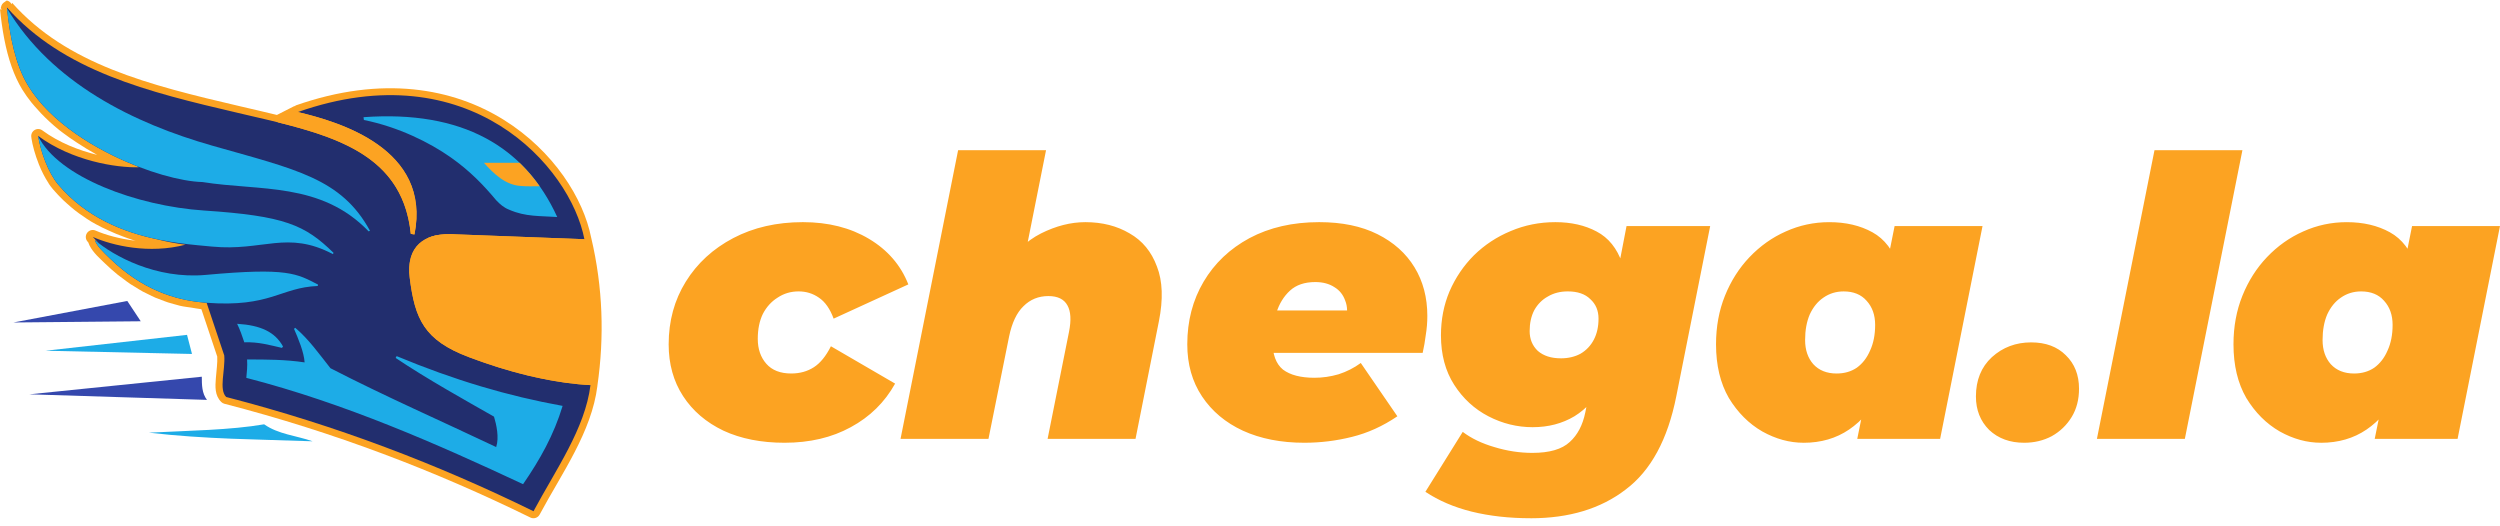
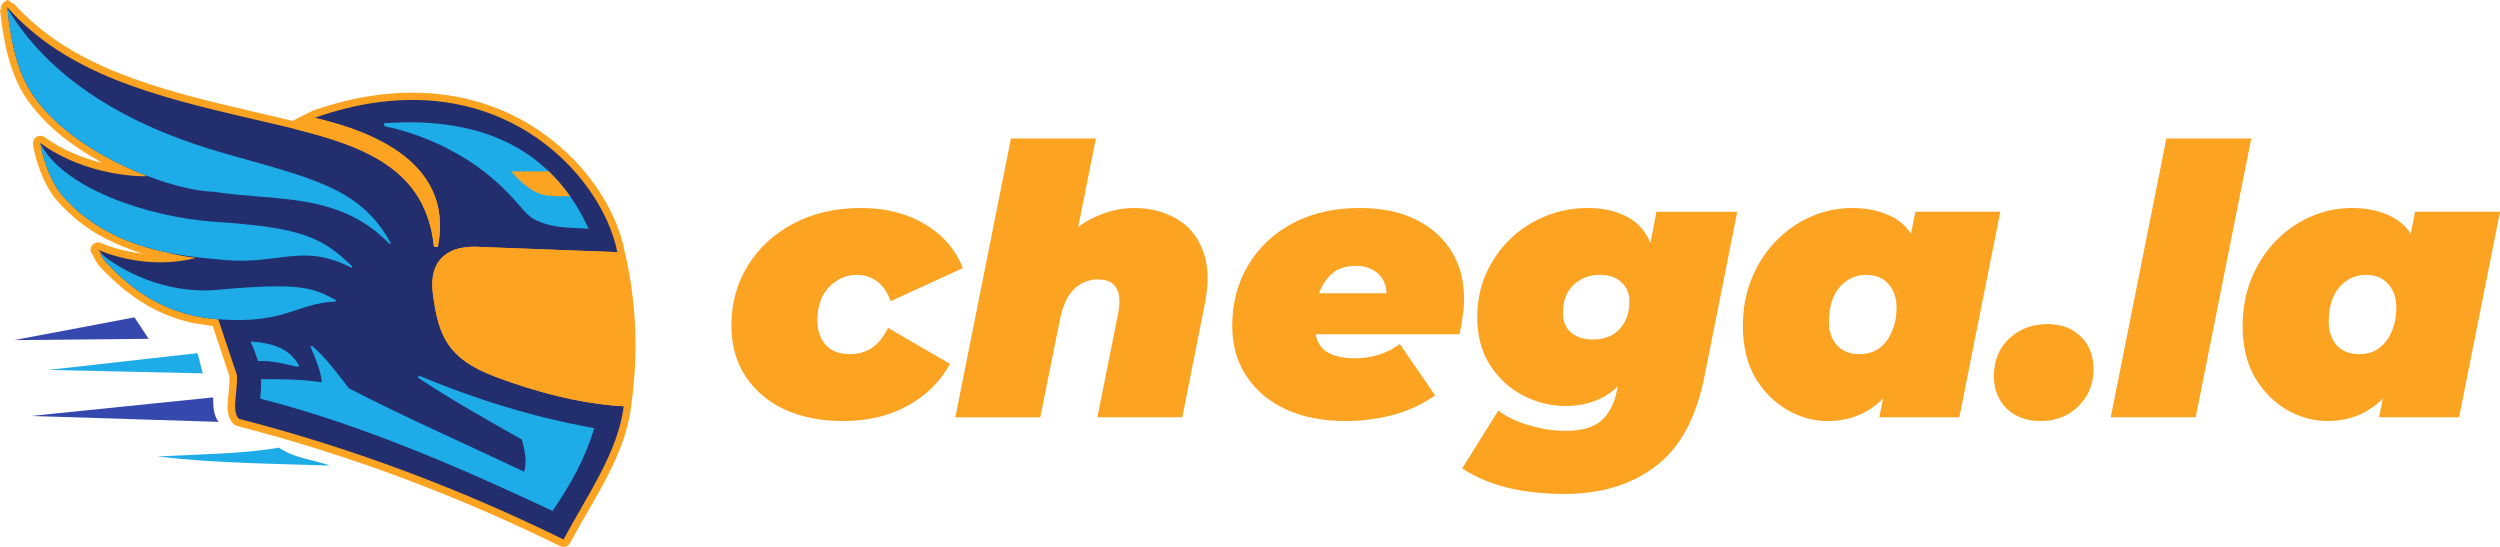
- <svg xmlns="http://www.w3.org/2000/svg" version="1.0" width="712pt" height="149.52pt" viewBox="0 0 712 149.52" preserveAspectRatio="xMidYMid" id="svg10">
+ <svg xmlns="http://www.w3.org/2000/svg" version="1.0" width="512pt" height="112pt" viewBox="0 0 512 112" preserveAspectRatio="xMidYMid" id="svg10">
  <defs id="defs10" />
  <g transform="matrix(0.1,0,0,-0.1,0,352)" fill="#d71f3b" stroke="none" id="g10" style="stroke:none">
    <g id="g1">
-       <g id="brand" transform="matrix(0.8334206,0,0,0.8334206,29.28614,2044.049)" style="stroke-width:1.2">
-         <g id="g198" transform="matrix(21.21758,0,0,-21.21758,3075.617,1909.407)" style="stroke-width:2.229">
-           <path style="baseline-shift:baseline;display:inline;overflow:visible;vector-effect:none;fill:#fca322;fill-opacity:1;stroke-width:2.248;stroke-linecap:round;stroke-linejoin:round;paint-order:markers fill stroke;enable-background:accumulate;stop-color:#000000" d="m -145.503,6.608 -0.002,0.002 a 1.125,1.125 0 0 0 -0.292,0.191 1.125,1.125 0 0 0 -0.089,0.059 1.125,1.125 0 0 0 -0.567,0.865 1.125,1.125 0 0 0 -0.097,0.148 l 0.114,-0.032 a 1.125,1.125 0 0 0 0.049,0.305 l -0.203,-0.16 c -0.013,-0.056 -0.005,-0.015 -0.008,-0.043 a 1.125,1.125 0 0 0 -0.016,0.026 c 0.334,3.297 0.877,6.495 1.893,9.35 0.458,1.286 1.012,2.504 1.694,3.623 0.441,0.723 0.937,1.406 1.458,2.065 0.187,0.237 0.367,0.433 0.514,0.607 0.33,0.39 0.673,0.766 1.024,1.135 0.909,0.952 1.891,1.86 2.953,2.715 0.214,0.172 0.407,0.306 0.561,0.426 0.751,0.581 1.519,1.091 2.275,1.594 1.033,0.687 2.083,1.324 3.166,1.923 0.036,0.02 0.078,0.043 0.114,0.063 -2.93,-0.727 -6.122,-1.949 -8.852,-3.96 a 1.125,1.125 0 0 0 -1.746,1.153 c 0.01,0.056 0.017,0.104 0.02,0.12 0.005,0.018 0.013,0.045 0.014,0.049 -0.004,-0.009 -0.005,-0.013 -0.008,-0.02 0,-1e-6 0,-0.002 0,-0.002 -2.1e-4,-5.29e-4 2.1e-4,-0.002 0,-0.002 -0.003,-0.006 -0.01,-0.022 -0.01,-0.022 1e-5,2e-5 -0.003,-0.025 -0.004,-0.03 l -0.02,-0.073 a 1.125,1.125 0 0 0 -0.002,0.004 c 0.106,0.654 0.254,1.344 0.453,2.055 0.202,0.72 0.454,1.457 0.739,2.179 2.2e-4,0.001 0.002,0.018 0.002,0.018 a 1.125,1.125 0 0 0 0.022,0.053 1.125,1.125 0 0 0 0,0.002 c 0.001,0.004 0.004,0.006 0.006,0.01 0.424,1.063 0.936,2.076 1.519,2.969 -0.013,-0.053 -0.12,-0.491 -0.12,-0.491 a 1.125,1.125 0 0 0 0.183,0.601 c -0.011,-0.016 -0.016,-0.024 -0.024,-0.035 0.012,0.018 0.018,0.042 0.03,0.059 0,2e-6 0.002,0.002 0.002,0.002 2.6e-4,3.32e-4 0.007,0.008 0.008,0.01 0.195,0.291 0.4,0.565 0.617,0.824 -0.013,-0.021 -0.128,-0.203 -0.128,-0.203 6e-5,1.27e-4 -0.112,-0.487 -0.112,-0.487 a 1.125,1.125 0 0 0 0.262,0.717 c 0.001,0.001 8e-4,0.003 0.002,0.004 a 1.125,1.125 0 0 0 0,0.002 c 1e-5,6e-6 0.002,0.002 0.002,0.002 0.004,0.004 0.036,0.04 0.034,0.037 0.542,0.638 1.106,1.223 1.675,1.771 0.214,0.207 0.409,0.371 0.571,0.518 0.406,0.367 0.824,0.731 1.261,1.076 0.226,0.178 0.448,0.344 0.668,0.506 0.412,0.304 0.83,0.59 1.249,0.863 0.227,0.147 0.464,0.305 0.719,0.459 0.27,0.163 0.512,0.291 0.723,0.41 0.69,0.389 1.362,0.696 2.006,0.995 0.854,0.397 1.709,0.757 2.581,1.072 0.468,0.169 0.948,0.348 1.462,0.508 0.136,0.042 0.263,0.068 0.398,0.108 -2.606,-0.297 -4.903,-0.96 -6.456,-1.641 a 1.125,1.125 0 0 0 -1.279,1.793 c 0.031,0.034 0.061,0.065 0.093,0.099 0.059,0.182 0.129,0.35 0.207,0.504 0.596,1.185 1.656,2.088 2.516,2.92 0.665,0.643 1.333,1.232 2.002,1.775 0.318,0.258 0.6,0.446 0.837,0.625 0.371,0.279 0.767,0.594 1.202,0.885 0.304,0.204 0.568,0.344 0.782,0.477 0.389,0.241 0.804,0.509 1.253,0.753 0.335,0.182 0.632,0.312 0.885,0.435 0.347,0.171 0.724,0.368 1.139,0.546 0.36,0.154 0.682,0.261 0.961,0.366 0.32,0.121 0.674,0.266 1.062,0.392 0.344,0.112 0.655,0.19 0.934,0.268 0.313,0.088 0.651,0.191 1.019,0.278 0.689,0.162 1.291,0.209 1.818,0.294 0.469,0.075 1.029,0.183 1.608,0.258 l 2.553,7.63 c 0.061,0.967 -0.125,2.249 -0.225,3.513 -0.102,1.296 -0.198,2.732 0.871,3.794 a 1.125,1.125 0 0 0 0.512,0.292 c 17.707,4.568 34.002,10.829 49.28,18.322 a 1.125,1.125 0 0 0 1.487,-0.479 c 3.545,-6.621 8.377,-13.287 9.301,-20.708 a 1.125,1.125 0 0 0 -0.004,-0.014 c 1.146,-7.932 0.889,-15.892 -0.987,-23.836 l 0.002,0.002 c -6.23e-4,-0.003 -0.003,-0.007 -0.004,-0.01 -0.003,-0.012 -0.003,-0.024 -0.006,-0.035 a 1.125,1.125 0 0 0 -0.006,-0.006 c -1.227,-6.257 -6.027,-13.959 -14.088,-18.978 -8.082,-5.033 -19.47,-7.245 -33.525,-2.299 a 1.125,1.125 0 0 0 -0.114,0.169 l -0.012,-0.108 -2.872,1.462 c -1.963,-0.481 -3.963,-0.939 -5.985,-1.411 -14.659,-3.417 -27.858,-6.741 -36.654,-16.64 l -0.097,0.217 a 1.125,1.125 0 0 0 -0.755,-0.595 z" id="path181" />
-           <path style="fill:#222e6e;fill-opacity:1;stroke:none;stroke-width:0.309;stroke-linecap:round;stroke-linejoin:round;stroke-dasharray:none;stroke-dashoffset:0;paint-order:markers fill stroke" d="m -145.492,7.733 c 0.009,0.039 0.008,0.083 0.008,0.123 0.001,0.013 0.003,0.026 0.004,0.039 0.478,4.696 1.381,9.12 3.417,12.461 3.55,5.824 10.835,10.309 17.493,12.92 0.096,0.064 0.193,0.129 0.29,0.194 -3.658,0.077 -10.725,-1.026 -16.195,-5.057 0.001,0.004 0.003,0.008 0.004,0.012 -0.001,-0.003 -0.003,-0.005 -0.004,-0.008 0.39,2.511 1.655,5.966 3.233,7.833 4.503,5.327 10.555,7.665 15.871,8.801 1.488,0.382 3.031,0.678 4.62,0.884 -5.843,1.533 -11.709,0.159 -14.913,-1.247 0.326,0.353 0.652,0.694 0.977,1.024 -0.233,-0.18 -0.449,-0.356 -0.648,-0.526 0.294,0.955 1.443,2.016 2.44,2.98 5.092,4.924 10.3,6.663 15.148,7.09 0.273,0.039 0.418,0.05 0.418,0.05 l 2.835,8.472 c 0.184,2.365 -0.903,5.48 0.311,6.687 17.786,4.588 34.155,10.876 49.495,18.399 3.593,-6.712 8.305,-13.3 9.178,-20.314 -5.261,-0.269 -11.968,-1.622 -19.609,-4.516 -7.199,-2.726 -8.668,-6.125 -9.502,-12.751 -0.625,-4.969 2.22,-7.458 7.561,-7.011 l 20.571,0.781 c -2.273,-11.761 -18.591,-30.179 -46.15,-20.482 6.521,1.552 21.558,5.848 18.776,19.715 l -0.59,-0.1 c -1.42,-13.889 -14.134,-16.282 -27.8,-19.468 -14.668,-3.419 -28.157,-6.768 -37.239,-16.989 z" id="path183" />
-           <path style="fill:#1dace7;fill-opacity:1;stroke:none;stroke-width:0.309;stroke-linecap:round;stroke-linejoin:round;stroke-dasharray:none;stroke-dashoffset:0;paint-order:markers fill stroke" d="m -131.334,45.187 c 0.294,0.955 1.443,2.016 2.44,2.98 5.221,5.049 10.563,6.749 15.516,7.12 10.37,0.778 11.928,-2.465 17.935,-2.702 l 0.057,-0.221 c -3.427,-1.765 -4.846,-2.778 -18.05,-1.567 -8.068,0.74 -14.942,-3.079 -17.898,-5.61 z" id="path184" />
-           <path style="fill:#1dace7;fill-opacity:1;stroke:none;stroke-width:0.309;stroke-linecap:round;stroke-linejoin:round;stroke-dasharray:none;stroke-dashoffset:0;paint-order:markers fill stroke" d="m -140.475,28.417 c 0.39,2.511 1.655,5.966 3.233,7.833 7.465,8.831 19.19,9.449 24.754,9.987 8.263,0.799 12.099,-2.67 19.491,1.214 l 0.11,-0.198 c -4.627,-4.515 -7.847,-5.953 -20.887,-6.823 -10.729,-0.716 -23.474,-5.359 -26.701,-12.014 z" id="path185" />
-           <path style="fill:#1dace7;fill-opacity:1;stroke:none;stroke-width:0.309;stroke-linecap:round;stroke-linejoin:round;stroke-dasharray:none;stroke-dashoffset:0;paint-order:markers fill stroke" d="m -145.492,7.855 c 0.477,4.71 1.387,9.151 3.429,12.502 5.736,9.412 21.226,15.324 28.061,15.488 9.19,1.476 19.07,-0.056 26.765,7.945 l 0.212,-0.097 c -4.61,-8.456 -11.944,-9.874 -25.387,-13.704 -12.591,-3.587 -25.848,-10.056 -33.08,-22.133 z" id="path186" />
-           <path style="fill:#1dace7;fill-opacity:1;stroke:none;stroke-width:0.309;stroke-linecap:round;stroke-linejoin:round;stroke-dasharray:none;stroke-dashoffset:0;paint-order:markers fill stroke" d="m -82.734,63.88 c 9.336,3.892 17.978,6.435 26.736,8.017 -1.422,4.698 -3.633,8.624 -6.37,12.61 -13.768,-6.443 -28.686,-13.03 -44.572,-17.125 0.078,-0.941 0.199,-1.828 0.122,-2.962 3.135,0.004 6.132,-0.001 9.266,0.473 -0.101,-1.654 -1.028,-3.841 -1.706,-5.405 l 0.191,-0.171 c 2.187,1.848 3.803,4.151 5.677,6.512 8.84,4.558 17.849,8.499 26.689,12.697 0.512,-1.543 0.031,-3.638 -0.347,-4.897 -4.397,-2.505 -10.849,-6.093 -15.841,-9.453 z" id="path187" />
-           <path style="fill:#1dace7;fill-opacity:1;stroke:none;stroke-width:0.309;stroke-linecap:round;stroke-linejoin:round;stroke-dasharray:none;stroke-dashoffset:0;paint-order:markers fill stroke" d="m -107.266,61.656 c -0.34,-0.989 -0.656,-1.971 -1.156,-2.98 3.851,0.235 6.116,1.338 7.393,3.657 l -0.173,0.223 c -1.934,-0.44 -3.756,-0.982 -6.064,-0.9 z" id="path188" />
-           <path style="fill:#1dace7;fill-opacity:1;stroke:none;stroke-width:0.309;stroke-linecap:round;stroke-linejoin:round;stroke-dasharray:none;stroke-dashoffset:0;paint-order:markers fill stroke" d="m -88.065,25.4 c 15.908,-1.156 25.999,4.713 31.2,16.077 -2.661,-0.193 -5.105,-0.007 -7.744,-1.178 -0.834,-0.317 -1.48,-0.88 -2.084,-1.52 -2.09,-2.492 -4.236,-4.737 -7.378,-6.945 -3.335,-2.343 -8.342,-4.849 -13.934,-5.986 z" id="path189" />
-           <path style="fill:#fca322;fill-opacity:1;stroke:none;stroke-width:0.309;stroke-linecap:round;stroke-linejoin:round;stroke-dasharray:none;stroke-dashoffset:0;paint-order:markers fill stroke" d="m -68.673,32.745 c 1.559,1.744 3.453,3.577 5.925,3.728 1.016,0.096 2.037,0.051 3.056,0.046 -0.955,-1.355 -2.033,-2.624 -3.228,-3.773 -1.917,0 -3.835,0 -5.752,0 z" id="path190" />
-           <path style="fill:#3548ad;fill-opacity:1;stroke:none;stroke-width:0.309;stroke-linecap:round;stroke-linejoin:round;stroke-dasharray:none;stroke-dashoffset:0;paint-order:markers fill stroke" d="m -141.885,70.033 27.775,-2.835 c 0.004,1.27 0.006,2.682 0.834,3.732 z" id="path191" />
-           <path style="fill:#3548ad;fill-opacity:1;stroke:none;stroke-width:0.309;stroke-linecap:round;stroke-linejoin:round;stroke-dasharray:none;stroke-dashoffset:0;paint-order:markers fill stroke" d="m -86.991,44.566 c 1.3e-5,0.004 -0.003,0.007 -0.007,0.007 -0.004,1.3e-5 -0.007,-0.003 -0.007,-0.007 -1.3e-5,-0.004 0.003,-0.007 0.007,-0.007 0.004,-1.3e-5 0.007,0.003 0.007,0.007 z" id="path192" />
-           <path style="fill:#3548ad;fill-opacity:1;stroke:none;stroke-width:0.309;stroke-linecap:round;stroke-linejoin:round;stroke-dasharray:none;stroke-dashoffset:0;paint-order:markers fill stroke" d="m -144.458,58.463 18.346,-3.467 2.167,3.272 z" id="path193" />
-           <path style="fill:#1dace7;fill-opacity:1;stroke:none;stroke-width:0.309;stroke-linecap:round;stroke-linejoin:round;stroke-dasharray:none;stroke-dashoffset:0;paint-order:markers fill stroke" d="m -139.285,63.013 22.794,-2.557 0.802,3.077 z" id="path194" />
-           <path style="fill:#1dace7;fill-opacity:1;stroke:none;stroke-width:0.309;stroke-linecap:round;stroke-linejoin:round;stroke-dasharray:none;stroke-dashoffset:0;paint-order:markers fill stroke" d="m -96.564,77.589 h 0.276 c -2.595,-0.907 -5.502,-1.113 -7.783,-2.727 -5.4,0.935 -12.185,1.019 -18.569,1.348 9.301,1.068 17.531,1.067 26.076,1.379 z" id="path195" />
-           <path style="fill:#fca322;fill-opacity:1;stroke:none;stroke-width:1.545;stroke-linecap:square;stroke-linejoin:miter;stroke-dasharray:none;stroke-dashoffset:0;stroke-opacity:1;paint-order:markers fill stroke" d="m -74.943,44.244 c -4.114,0.245 -6.224,2.694 -5.677,7.042 0.833,6.626 2.302,10.025 9.502,12.751 6.785,2.569 12.832,3.924 17.786,4.383 0.878,0.083 0.713,0.071 1.818,0.131 1.136,-7.83 0.882,-15.666 -0.972,-23.495 l -20.572,-0.781 c -0.668,-0.056 -1.296,-0.066 -1.884,-0.031 z" id="path196" />
-           <path style="fill:#fca322;fill-opacity:1;stroke:none;stroke-width:1.545;stroke-linecap:square;stroke-linejoin:miter;stroke-dasharray:none;stroke-dashoffset:0;stroke-opacity:1;paint-order:markers fill stroke" d="m -76.283,44.416 c -0.568,0.116 -1.084,0.285 -1.549,0.506 l 1.578,-0.338 -0.028,-0.168 z" id="path197" />
-           <path style="fill:#fca322;fill-opacity:1;stroke:none;stroke-width:1.545;stroke-linecap:square;stroke-linejoin:miter;stroke-dasharray:none;stroke-dashoffset:0;stroke-opacity:1;paint-order:markers fill stroke" d="m -98.628,24.576 -3.242,1.649 c 11.028,2.729 20.223,6.276 21.418,17.965 l 0.59,0.1 c 2.78,-13.86 -12.238,-18.159 -18.766,-19.713 z" id="path198" />
+       <g id="brand" transform="matrix(0.6330503,0,0,0.6330503,22.2452,2400)" style="stroke-width:1.58">
+         <g id="g198" transform="matrix(21.21758,0,0,-21.21758,3075.617,1909.407)" style="stroke-width:2.934">
+           <path style="baseline-shift:baseline;display:inline;overflow:visible;vector-effect:none;fill:#fca322;fill-opacity:1;stroke-width:2.959;stroke-linecap:round;stroke-linejoin:round;paint-order:markers fill stroke;enable-background:accumulate;stop-color:#000000" d="m -145.503,6.608 -0.002,0.002 a 1.125,1.125 0 0 0 -0.292,0.191 1.125,1.125 0 0 0 -0.089,0.059 1.125,1.125 0 0 0 -0.567,0.865 1.125,1.125 0 0 0 -0.097,0.148 l 0.114,-0.032 a 1.125,1.125 0 0 0 0.049,0.305 l -0.203,-0.16 c -0.013,-0.056 -0.005,-0.015 -0.008,-0.043 a 1.125,1.125 0 0 0 -0.016,0.026 c 0.334,3.297 0.877,6.495 1.893,9.35 0.458,1.286 1.012,2.504 1.694,3.623 0.441,0.723 0.937,1.406 1.458,2.065 0.187,0.237 0.367,0.433 0.514,0.607 0.33,0.39 0.673,0.766 1.024,1.135 0.909,0.952 1.891,1.86 2.953,2.715 0.214,0.172 0.407,0.306 0.561,0.426 0.751,0.581 1.519,1.091 2.275,1.594 1.033,0.687 2.083,1.324 3.166,1.923 0.036,0.02 0.078,0.043 0.114,0.063 -2.93,-0.727 -6.122,-1.949 -8.852,-3.96 a 1.125,1.125 0 0 0 -1.746,1.153 c 0.01,0.056 0.017,0.104 0.02,0.12 0.005,0.018 0.013,0.045 0.014,0.049 -0.004,-0.009 -0.005,-0.013 -0.008,-0.02 0,-1e-6 0,-0.002 0,-0.002 -2.1e-4,-5.29e-4 2.1e-4,-0.002 0,-0.002 -0.003,-0.006 -0.01,-0.022 -0.01,-0.022 1e-5,2e-5 -0.003,-0.025 -0.004,-0.03 l -0.02,-0.073 a 1.125,1.125 0 0 0 -0.002,0.004 c 0.106,0.654 0.254,1.344 0.453,2.055 0.202,0.72 0.454,1.457 0.739,2.179 2.2e-4,0.001 0.002,0.018 0.002,0.018 a 1.125,1.125 0 0 0 0.022,0.053 1.125,1.125 0 0 0 0,0.002 c 0.001,0.004 0.004,0.006 0.006,0.01 0.424,1.063 0.936,2.076 1.519,2.969 -0.013,-0.053 -0.12,-0.491 -0.12,-0.491 a 1.125,1.125 0 0 0 0.183,0.601 c -0.011,-0.016 -0.016,-0.024 -0.024,-0.035 0.012,0.018 0.018,0.042 0.03,0.059 0,2e-6 0.002,0.002 0.002,0.002 2.6e-4,3.32e-4 0.007,0.008 0.008,0.01 0.195,0.291 0.4,0.565 0.617,0.824 -0.013,-0.021 -0.128,-0.203 -0.128,-0.203 6e-5,1.27e-4 -0.112,-0.487 -0.112,-0.487 a 1.125,1.125 0 0 0 0.262,0.717 c 0.001,0.001 8e-4,0.003 0.002,0.004 a 1.125,1.125 0 0 0 0,0.002 c 1e-5,6e-6 0.002,0.002 0.002,0.002 0.004,0.004 0.036,0.04 0.034,0.037 0.542,0.638 1.106,1.223 1.675,1.771 0.214,0.207 0.409,0.371 0.571,0.518 0.406,0.367 0.824,0.731 1.261,1.076 0.226,0.178 0.448,0.344 0.668,0.506 0.412,0.304 0.83,0.59 1.249,0.863 0.227,0.147 0.464,0.305 0.719,0.459 0.27,0.163 0.512,0.291 0.723,0.41 0.69,0.389 1.362,0.696 2.006,0.995 0.854,0.397 1.709,0.757 2.581,1.072 0.468,0.169 0.948,0.348 1.462,0.508 0.136,0.042 0.263,0.068 0.398,0.108 -2.606,-0.297 -4.903,-0.96 -6.456,-1.641 a 1.125,1.125 0 0 0 -1.279,1.793 c 0.031,0.034 0.061,0.065 0.093,0.099 0.059,0.182 0.129,0.35 0.207,0.504 0.596,1.185 1.656,2.088 2.516,2.92 0.665,0.643 1.333,1.232 2.002,1.775 0.318,0.258 0.6,0.446 0.837,0.625 0.371,0.279 0.767,0.594 1.202,0.885 0.304,0.204 0.568,0.344 0.782,0.477 0.389,0.241 0.804,0.509 1.253,0.753 0.335,0.182 0.632,0.312 0.885,0.435 0.347,0.171 0.724,0.368 1.139,0.546 0.36,0.154 0.682,0.261 0.961,0.366 0.32,0.121 0.674,0.266 1.062,0.392 0.344,0.112 0.655,0.19 0.934,0.268 0.313,0.088 0.651,0.191 1.019,0.278 0.689,0.162 1.291,0.209 1.818,0.294 0.469,0.075 1.029,0.183 1.608,0.258 l 2.553,7.63 c 0.061,0.967 -0.125,2.249 -0.225,3.513 -0.102,1.296 -0.198,2.732 0.871,3.794 a 1.125,1.125 0 0 0 0.512,0.292 c 17.707,4.568 34.002,10.829 49.28,18.322 a 1.125,1.125 0 0 0 1.487,-0.479 c 3.545,-6.621 8.377,-13.287 9.301,-20.708 a 1.125,1.125 0 0 0 -0.004,-0.014 c 1.146,-7.932 0.889,-15.892 -0.987,-23.836 l 0.002,0.002 c -6.23e-4,-0.003 -0.003,-0.007 -0.004,-0.01 -0.003,-0.012 -0.003,-0.024 -0.006,-0.035 a 1.125,1.125 0 0 0 -0.006,-0.006 c -1.227,-6.257 -6.027,-13.959 -14.088,-18.978 -8.082,-5.033 -19.47,-7.245 -33.525,-2.299 a 1.125,1.125 0 0 0 -0.114,0.169 l -0.012,-0.108 -2.872,1.462 c -1.963,-0.481 -3.963,-0.939 -5.985,-1.411 -14.659,-3.417 -27.858,-6.741 -36.654,-16.64 l -0.097,0.217 a 1.125,1.125 0 0 0 -0.755,-0.595 z" id="path181" />
+           <path style="fill:#222e6e;fill-opacity:1;stroke:none;stroke-width:0.406;stroke-linecap:round;stroke-linejoin:round;stroke-dasharray:none;stroke-dashoffset:0;paint-order:markers fill stroke" d="m -145.492,7.733 c 0.009,0.039 0.008,0.083 0.008,0.123 0.001,0.013 0.003,0.026 0.004,0.039 0.478,4.696 1.381,9.12 3.417,12.461 3.55,5.824 10.835,10.309 17.493,12.92 0.096,0.064 0.193,0.129 0.29,0.194 -3.658,0.077 -10.725,-1.026 -16.195,-5.057 0.001,0.004 0.003,0.008 0.004,0.012 -0.001,-0.003 -0.003,-0.005 -0.004,-0.008 0.39,2.511 1.655,5.966 3.233,7.833 4.503,5.327 10.555,7.665 15.871,8.801 1.488,0.382 3.031,0.678 4.62,0.884 -5.843,1.533 -11.709,0.159 -14.913,-1.247 0.326,0.353 0.652,0.694 0.977,1.024 -0.233,-0.18 -0.449,-0.356 -0.648,-0.526 0.294,0.955 1.443,2.016 2.44,2.98 5.092,4.924 10.3,6.663 15.148,7.09 0.273,0.039 0.418,0.05 0.418,0.05 l 2.835,8.472 c 0.184,2.365 -0.903,5.48 0.311,6.687 17.786,4.588 34.155,10.876 49.495,18.399 3.593,-6.712 8.305,-13.3 9.178,-20.314 -5.261,-0.269 -11.968,-1.622 -19.609,-4.516 -7.199,-2.726 -8.668,-6.125 -9.502,-12.751 -0.625,-4.969 2.22,-7.458 7.561,-7.011 l 20.571,0.781 c -2.273,-11.761 -18.591,-30.179 -46.15,-20.482 6.521,1.552 21.558,5.848 18.776,19.715 l -0.59,-0.1 c -1.42,-13.889 -14.134,-16.282 -27.8,-19.468 -14.668,-3.419 -28.157,-6.768 -37.239,-16.989 z" id="path183" />
+           <path style="fill:#1dace7;fill-opacity:1;stroke:none;stroke-width:0.407;stroke-linecap:round;stroke-linejoin:round;stroke-dasharray:none;stroke-dashoffset:0;paint-order:markers fill stroke" d="m -131.334,45.187 c 0.294,0.955 1.443,2.016 2.44,2.98 5.221,5.049 10.563,6.749 15.516,7.12 10.37,0.778 11.928,-2.465 17.935,-2.702 l 0.057,-0.221 c -3.427,-1.765 -4.846,-2.778 -18.05,-1.567 -8.068,0.74 -14.942,-3.079 -17.898,-5.61 z" id="path184" />
+           <path style="fill:#1dace7;fill-opacity:1;stroke:none;stroke-width:0.407;stroke-linecap:round;stroke-linejoin:round;stroke-dasharray:none;stroke-dashoffset:0;paint-order:markers fill stroke" d="m -140.475,28.417 c 0.39,2.511 1.655,5.966 3.233,7.833 7.465,8.831 19.19,9.449 24.754,9.987 8.263,0.799 12.099,-2.67 19.491,1.214 l 0.11,-0.198 c -4.627,-4.515 -7.847,-5.953 -20.887,-6.823 -10.729,-0.716 -23.474,-5.359 -26.701,-12.014 z" id="path185" />
+           <path style="fill:#1dace7;fill-opacity:1;stroke:none;stroke-width:0.407;stroke-linecap:round;stroke-linejoin:round;stroke-dasharray:none;stroke-dashoffset:0;paint-order:markers fill stroke" d="m -145.492,7.855 c 0.477,4.71 1.387,9.151 3.429,12.502 5.736,9.412 21.226,15.324 28.061,15.488 9.19,1.476 19.07,-0.056 26.765,7.945 l 0.212,-0.097 c -4.61,-8.456 -11.944,-9.874 -25.387,-13.704 -12.591,-3.587 -25.848,-10.056 -33.08,-22.133 z" id="path186" />
+           <path style="fill:#1dace7;fill-opacity:1;stroke:none;stroke-width:0.407;stroke-linecap:round;stroke-linejoin:round;stroke-dasharray:none;stroke-dashoffset:0;paint-order:markers fill stroke" d="m -82.734,63.88 c 9.336,3.892 17.978,6.435 26.736,8.017 -1.422,4.698 -3.633,8.624 -6.37,12.61 -13.768,-6.443 -28.686,-13.03 -44.572,-17.125 0.078,-0.941 0.199,-1.828 0.122,-2.962 3.135,0.004 6.132,-0.001 9.266,0.473 -0.101,-1.654 -1.028,-3.841 -1.706,-5.405 l 0.191,-0.171 c 2.187,1.848 3.803,4.151 5.677,6.512 8.84,4.558 17.849,8.499 26.689,12.697 0.512,-1.543 0.031,-3.638 -0.347,-4.897 -4.397,-2.505 -10.849,-6.093 -15.841,-9.453 z" id="path187" />
+           <path style="fill:#1dace7;fill-opacity:1;stroke:none;stroke-width:0.407;stroke-linecap:round;stroke-linejoin:round;stroke-dasharray:none;stroke-dashoffset:0;paint-order:markers fill stroke" d="m -107.266,61.656 c -0.34,-0.989 -0.656,-1.971 -1.156,-2.98 3.851,0.235 6.116,1.338 7.393,3.657 l -0.173,0.223 c -1.934,-0.44 -3.756,-0.982 -6.064,-0.9 z" id="path188" />
+           <path style="fill:#1dace7;fill-opacity:1;stroke:none;stroke-width:0.407;stroke-linecap:round;stroke-linejoin:round;stroke-dasharray:none;stroke-dashoffset:0;paint-order:markers fill stroke" d="m -88.065,25.4 c 15.908,-1.156 25.999,4.713 31.2,16.077 -2.661,-0.193 -5.105,-0.007 -7.744,-1.178 -0.834,-0.317 -1.48,-0.88 -2.084,-1.52 -2.09,-2.492 -4.236,-4.737 -7.378,-6.945 -3.335,-2.343 -8.342,-4.849 -13.934,-5.986 z" id="path189" />
+           <path style="fill:#fca322;fill-opacity:1;stroke:none;stroke-width:0.407;stroke-linecap:round;stroke-linejoin:round;stroke-dasharray:none;stroke-dashoffset:0;paint-order:markers fill stroke" d="m -68.673,32.745 c 1.559,1.744 3.453,3.577 5.925,3.728 1.016,0.096 2.037,0.051 3.056,0.046 -0.955,-1.355 -2.033,-2.624 -3.228,-3.773 -1.917,0 -3.835,0 -5.752,0 z" id="path190" />
+           <path style="fill:#3548ad;fill-opacity:1;stroke:none;stroke-width:0.407;stroke-linecap:round;stroke-linejoin:round;stroke-dasharray:none;stroke-dashoffset:0;paint-order:markers fill stroke" d="m -141.885,70.033 27.775,-2.835 c 0.004,1.27 0.006,2.682 0.834,3.732 z" id="path191" />
+           <path style="fill:#3548ad;fill-opacity:1;stroke:none;stroke-width:0.407;stroke-linecap:round;stroke-linejoin:round;stroke-dasharray:none;stroke-dashoffset:0;paint-order:markers fill stroke" d="m -86.991,44.566 c 1.3e-5,0.004 -0.003,0.007 -0.007,0.007 -0.004,1.3e-5 -0.007,-0.003 -0.007,-0.007 -1.3e-5,-0.004 0.003,-0.007 0.007,-0.007 0.004,-1.3e-5 0.007,0.003 0.007,0.007 z" id="path192" />
+           <path style="fill:#3548ad;fill-opacity:1;stroke:none;stroke-width:0.407;stroke-linecap:round;stroke-linejoin:round;stroke-dasharray:none;stroke-dashoffset:0;paint-order:markers fill stroke" d="m -144.458,58.463 18.346,-3.467 2.167,3.272 z" id="path193" />
+           <path style="fill:#1dace7;fill-opacity:1;stroke:none;stroke-width:0.407;stroke-linecap:round;stroke-linejoin:round;stroke-dasharray:none;stroke-dashoffset:0;paint-order:markers fill stroke" d="m -139.285,63.013 22.794,-2.557 0.802,3.077 z" id="path194" />
+           <path style="fill:#1dace7;fill-opacity:1;stroke:none;stroke-width:0.407;stroke-linecap:round;stroke-linejoin:round;stroke-dasharray:none;stroke-dashoffset:0;paint-order:markers fill stroke" d="m -96.564,77.589 h 0.276 c -2.595,-0.907 -5.502,-1.113 -7.783,-2.727 -5.4,0.935 -12.185,1.019 -18.569,1.348 9.301,1.068 17.531,1.067 26.076,1.379 z" id="path195" />
+           <path style="fill:#fca322;fill-opacity:1;stroke:none;stroke-width:2.034;stroke-linecap:square;stroke-linejoin:miter;stroke-dasharray:none;stroke-dashoffset:0;stroke-opacity:1;paint-order:markers fill stroke" d="m -74.943,44.244 c -4.114,0.245 -6.224,2.694 -5.677,7.042 0.833,6.626 2.302,10.025 9.502,12.751 6.785,2.569 12.832,3.924 17.786,4.383 0.878,0.083 0.713,0.071 1.818,0.131 1.136,-7.83 0.882,-15.666 -0.972,-23.495 l -20.572,-0.781 c -0.668,-0.056 -1.296,-0.066 -1.884,-0.031 z" id="path196" />
+           <path style="fill:#fca322;fill-opacity:1;stroke:none;stroke-width:2.034;stroke-linecap:square;stroke-linejoin:miter;stroke-dasharray:none;stroke-dashoffset:0;stroke-opacity:1;paint-order:markers fill stroke" d="m -76.283,44.416 c -0.568,0.116 -1.084,0.285 -1.549,0.506 l 1.578,-0.338 -0.028,-0.168 z" id="path197" />
+           <path style="fill:#fca322;fill-opacity:1;stroke:none;stroke-width:2.034;stroke-linecap:square;stroke-linejoin:miter;stroke-dasharray:none;stroke-dashoffset:0;stroke-opacity:1;paint-order:markers fill stroke" d="m -98.628,24.576 -3.242,1.649 c 11.028,2.729 20.223,6.276 21.418,17.965 l 0.59,0.1 c 2.78,-13.86 -12.238,-18.159 -18.766,-19.713 z" id="path198" />
        </g>
-         <g id="g200" transform="matrix(31.06921,0,0,-31.06921,15788.212,20627.629)" style="stroke-width:1.2">
-           <path id="path199" style="font-style:italic;font-weight:900;font-size:26.282px;line-height:1;font-family:Montserrat;-inkscape-font-specification:'Montserrat Heavy Italic';text-align:center;letter-spacing:0px;text-anchor:middle;fill:#fca322;fill-opacity:1;stroke-width:1.1;stroke-linecap:round;stroke-linejoin:round;paint-order:markers fill stroke" d="m -422.998,655.623 q -3.851,0 -6.718,-1.327 -2.867,-1.369 -4.45,-3.809 -1.583,-2.439 -1.583,-5.691 0,-3.851 1.883,-6.89 1.883,-3.038 5.221,-4.793 3.338,-1.755 7.66,-1.755 4.194,0 7.275,1.84 3.081,1.84 4.322,5.007 l -8.216,3.766 q -0.599,-1.626 -1.626,-2.311 -0.984,-0.685 -2.225,-0.685 -1.284,0 -2.311,0.685 -1.027,0.642 -1.626,1.797 -0.556,1.155 -0.556,2.739 0,1.669 0.941,2.739 0.941,1.07 2.739,1.07 1.412,0 2.482,-0.685 1.07,-0.685 1.883,-2.311 l 7.061,4.108 q -1.712,3.081 -4.878,4.793 -3.124,1.712 -7.275,1.712 z m 33.079,-24.264 q 2.782,0 4.878,1.241 2.097,1.198 2.996,3.637 0.941,2.396 0.214,6.034 l -2.568,12.923 h -9.671 l 2.354,-11.768 q 0.385,-1.926 -0.171,-2.91 -0.556,-1.027 -2.097,-1.027 -1.626,0 -2.739,1.113 -1.113,1.07 -1.583,3.338 l -2.268,11.255 h -9.671 l 6.333,-31.752 h 9.671 l -2.953,14.806 -1.712,-1.712 q 1.669,-2.696 4.108,-3.937 2.482,-1.241 4.878,-1.241 z m 24.092,24.264 q -3.851,0 -6.761,-1.327 -2.867,-1.327 -4.493,-3.766 -1.626,-2.439 -1.626,-5.734 0,-3.851 1.797,-6.89 1.797,-3.038 5.05,-4.793 3.295,-1.755 7.66,-1.755 3.766,0 6.419,1.327 2.653,1.327 4.065,3.637 1.412,2.311 1.412,5.349 0,1.07 -0.171,2.097 -0.128,1.027 -0.342,1.968 h -18.187 l 0.899,-4.664 h 12.838 l -4.023,1.241 q 0.342,-1.369 -0.043,-2.311 -0.342,-0.984 -1.198,-1.498 -0.856,-0.556 -2.097,-0.556 -1.755,0 -2.782,0.941 -1.027,0.941 -1.498,2.439 -0.428,1.498 -0.428,3.124 0,2.182 1.155,3.124 1.198,0.899 3.466,0.899 1.327,0 2.653,-0.385 1.327,-0.428 2.439,-1.241 l 4.023,5.863 q -2.396,1.626 -5.007,2.268 -2.568,0.642 -5.221,0.642 z m 24.906,8.302 q -3.552,0 -6.505,-0.727 -2.91,-0.727 -5.092,-2.182 l 4.108,-6.59 q 1.412,1.07 3.466,1.669 2.097,0.642 4.194,0.642 2.824,0 4.108,-1.198 1.284,-1.155 1.712,-3.252 l 0.599,-2.995 1.754,-6.676 1.498,-7.275 0.685,-3.552 h 9.2 l -3.723,18.701 q -1.412,7.146 -5.563,10.27 -4.108,3.167 -10.441,3.167 z m 0.214,-10.014 q -2.568,0 -4.878,-1.198 -2.311,-1.198 -3.766,-3.466 -1.455,-2.268 -1.455,-5.435 0,-2.61 0.941,-4.836 0.984,-2.268 2.696,-3.98 1.754,-1.712 4.023,-2.653 2.311,-0.984 4.921,-0.984 2.61,0 4.536,1.027 1.968,1.027 2.824,3.509 0.856,2.439 0.128,6.718 -0.642,3.851 -2.011,6.376 -1.369,2.482 -3.381,3.723 -2.011,1.198 -4.579,1.198 z m 3.081,-7.574 q 1.241,0 2.182,-0.514 0.941,-0.556 1.455,-1.541 0.514,-0.984 0.514,-2.311 0,-1.327 -0.899,-2.14 -0.856,-0.856 -2.482,-0.856 -1.241,0 -2.182,0.556 -0.941,0.514 -1.498,1.498 -0.514,0.984 -0.514,2.311 0,1.327 0.899,2.182 0.941,0.813 2.525,0.813 z m 26.703,9.286 q -2.311,0 -4.536,-1.241 -2.225,-1.284 -3.68,-3.68 -1.412,-2.439 -1.412,-5.905 0,-2.91 0.984,-5.349 0.984,-2.439 2.696,-4.237 1.755,-1.84 3.98,-2.824 2.268,-1.027 4.793,-1.027 2.739,0 4.75,1.113 2.011,1.113 2.867,3.766 0.899,2.61 0.171,7.232 -0.599,3.766 -2.054,6.505 -1.412,2.739 -3.552,4.194 -2.14,1.455 -5.007,1.455 z m 3.637,-7.617 q 1.284,0 2.225,-0.642 0.941,-0.685 1.455,-1.883 0.556,-1.198 0.556,-2.824 0,-1.626 -0.941,-2.653 -0.899,-1.027 -2.525,-1.027 -1.241,0 -2.225,0.685 -0.941,0.642 -1.498,1.84 -0.514,1.198 -0.514,2.824 0,1.626 0.899,2.653 0.941,1.027 2.568,1.027 z m 2.268,7.189 0.642,-3.167 1.583,-8.559 1.241,-8.473 0.642,-3.209 h 9.671 l -4.664,23.408 z m 18.358,0.428 q -2.354,0 -3.851,-1.412 -1.455,-1.455 -1.455,-3.68 0,-2.696 1.754,-4.322 1.797,-1.626 4.322,-1.626 2.396,0 3.809,1.412 1.455,1.412 1.455,3.68 0,1.797 -0.813,3.124 -0.813,1.327 -2.182,2.097 -1.369,0.727 -3.038,0.727 z m 8.002,-0.428 6.333,-31.752 h 9.671 l -6.333,31.752 z m 24.649,0.428 q -2.311,0 -4.536,-1.241 -2.225,-1.284 -3.68,-3.68 -1.412,-2.439 -1.412,-5.905 0,-2.91 0.984,-5.349 0.984,-2.439 2.696,-4.237 1.754,-1.84 3.98,-2.824 2.268,-1.027 4.793,-1.027 2.739,0 4.75,1.113 2.011,1.113 2.867,3.766 0.899,2.61 0.171,7.232 -0.599,3.766 -2.054,6.505 -1.412,2.739 -3.552,4.194 -2.14,1.455 -5.007,1.455 z m 3.637,-7.617 q 1.284,0 2.225,-0.642 0.941,-0.685 1.455,-1.883 0.556,-1.198 0.556,-2.824 0,-1.626 -0.941,-2.653 -0.899,-1.027 -2.525,-1.027 -1.241,0 -2.225,0.685 -0.941,0.642 -1.498,1.84 -0.513,1.198 -0.513,2.824 0,1.626 0.899,2.653 0.941,1.027 2.568,1.027 z m 2.268,7.189 0.642,-3.167 1.583,-8.559 1.241,-8.473 0.642,-3.209 h 9.671 l -4.664,23.408 z" />
+         <g id="g200" transform="matrix(31.06921,0,0,-31.06921,15788.212,20627.629)" style="stroke-width:1.58">
+           <path id="path199" style="font-style:italic;font-weight:900;font-size:26.282px;line-height:1;font-family:Montserrat;-inkscape-font-specification:'Montserrat Heavy Italic';text-align:center;letter-spacing:0px;text-anchor:middle;fill:#fca322;fill-opacity:1;stroke-width:1.449;stroke-linecap:round;stroke-linejoin:round;paint-order:markers fill stroke" d="m -421.478,650.822 q -3.521,0 -6.143,-1.213 -2.621,-1.252 -4.069,-3.482 -1.448,-2.23 -1.448,-5.204 0,-3.521 1.721,-6.299 1.721,-2.778 4.773,-4.382 3.052,-1.604 7.003,-1.604 3.834,0 6.651,1.682 2.817,1.682 3.952,4.578 l -7.512,3.443 q -0.548,-1.487 -1.487,-2.113 -0.9,-0.626 -2.034,-0.626 -1.174,0 -2.113,0.626 -0.939,0.587 -1.487,1.643 -0.509,1.056 -0.509,2.504 0,1.526 0.861,2.504 0.861,0.978 2.504,0.978 1.291,0 2.269,-0.626 0.978,-0.626 1.721,-2.113 l 6.456,3.756 q -1.565,2.817 -4.46,4.382 -2.856,1.565 -6.651,1.565 z m 30.243,-22.184 q 2.543,0 4.46,1.135 1.917,1.095 2.739,3.326 0.861,2.191 0.196,5.517 l -2.347,11.816 h -8.842 l 2.152,-10.759 q 0.352,-1.761 -0.156,-2.66 -0.509,-0.939 -1.917,-0.939 -1.487,0 -2.504,1.017 -1.017,0.978 -1.448,3.052 l -2.074,10.29 h -8.842 l 5.79,-29.031 h 8.842 l -2.7,13.537 -1.565,-1.565 q 1.526,-2.465 3.756,-3.599 2.269,-1.135 4.46,-1.135 z m 22.027,22.184 q -3.521,0 -6.182,-1.213 -2.621,-1.213 -4.108,-3.443 -1.487,-2.23 -1.487,-5.243 0,-3.521 1.643,-6.299 1.643,-2.778 4.617,-4.382 3.013,-1.604 7.003,-1.604 3.443,0 5.869,1.213 2.426,1.213 3.717,3.326 1.291,2.113 1.291,4.891 0,0.978 -0.157,1.917 -0.117,0.939 -0.313,1.8 h -16.628 l 0.822,-4.265 h 11.737 l -3.678,1.135 q 0.313,-1.252 -0.039,-2.113 -0.313,-0.9 -1.095,-1.369 -0.782,-0.509 -1.917,-0.509 -1.604,0 -2.543,0.861 -0.939,0.861 -1.369,2.23 -0.391,1.369 -0.391,2.856 0,1.995 1.056,2.856 1.095,0.822 3.169,0.822 1.213,0 2.426,-0.352 1.213,-0.391 2.23,-1.135 l 3.678,5.36 q -2.191,1.487 -4.578,2.074 -2.347,0.587 -4.773,0.587 z m 22.771,7.59 q -3.247,0 -5.947,-0.665 -2.66,-0.665 -4.656,-1.995 l 3.756,-6.025 q 1.291,0.978 3.169,1.526 1.917,0.587 3.834,0.587 2.582,0 3.756,-1.095 1.174,-1.056 1.565,-2.973 l 0.548,-2.739 1.604,-6.103 1.369,-6.651 0.626,-3.247 h 8.412 l -3.404,17.098 q -1.291,6.534 -5.086,9.39 -3.756,2.895 -9.546,2.895 z m 0.196,-9.155 q -2.347,0 -4.46,-1.095 -2.113,-1.095 -3.443,-3.169 -1.33,-2.074 -1.33,-4.969 0,-2.387 0.861,-4.421 0.9,-2.074 2.465,-3.639 1.604,-1.565 3.678,-2.426 2.113,-0.9 4.499,-0.9 2.387,0 4.147,0.939 1.8,0.939 2.582,3.208 0.782,2.23 0.117,6.143 -0.587,3.521 -1.839,5.83 -1.252,2.269 -3.091,3.404 -1.839,1.095 -4.186,1.095 z m 2.817,-6.925 q 1.135,0 1.995,-0.469 0.861,-0.509 1.33,-1.408 0.469,-0.9 0.469,-2.113 0,-1.213 -0.822,-1.956 -0.782,-0.782 -2.269,-0.782 -1.135,0 -1.995,0.509 -0.861,0.469 -1.369,1.369 -0.469,0.9 -0.469,2.113 0,1.213 0.822,1.995 0.861,0.743 2.308,0.743 z m 24.414,8.49 q -2.113,0 -4.147,-1.135 -2.034,-1.174 -3.365,-3.365 -1.291,-2.23 -1.291,-5.399 0,-2.66 0.9,-4.891 0.9,-2.23 2.465,-3.873 1.604,-1.682 3.639,-2.582 2.074,-0.939 4.382,-0.939 2.504,0 4.343,1.017 1.839,1.017 2.621,3.443 0.822,2.387 0.157,6.612 -0.548,3.443 -1.878,5.947 -1.291,2.504 -3.247,3.834 -1.956,1.33 -4.578,1.33 z m 3.326,-6.964 q 1.174,0 2.034,-0.587 0.861,-0.626 1.33,-1.721 0.509,-1.095 0.509,-2.582 0,-1.487 -0.861,-2.426 -0.822,-0.939 -2.308,-0.939 -1.135,0 -2.034,0.626 -0.861,0.587 -1.369,1.682 -0.469,1.095 -0.469,2.582 0,1.487 0.822,2.426 0.861,0.939 2.347,0.939 z m 2.074,6.573 0.587,-2.895 1.448,-7.825 1.135,-7.747 0.587,-2.934 h 8.842 l -4.265,21.401 z m 16.785,0.391 q -2.152,0 -3.521,-1.291 -1.33,-1.33 -1.33,-3.365 0,-2.465 1.604,-3.952 1.643,-1.487 3.952,-1.487 2.191,0 3.482,1.291 1.33,1.291 1.33,3.365 0,1.643 -0.743,2.856 -0.743,1.213 -1.995,1.917 -1.252,0.665 -2.778,0.665 z m 7.316,-0.391 5.79,-29.031 h 8.842 l -5.79,29.031 z m 22.536,0.391 q -2.113,0 -4.147,-1.135 -2.034,-1.174 -3.365,-3.365 -1.291,-2.23 -1.291,-5.399 0,-2.66 0.9,-4.891 0.9,-2.23 2.465,-3.873 1.604,-1.682 3.639,-2.582 2.074,-0.939 4.382,-0.939 2.504,0 4.343,1.017 1.839,1.017 2.621,3.443 0.822,2.387 0.157,6.612 -0.548,3.443 -1.878,5.947 -1.291,2.504 -3.247,3.834 -1.956,1.33 -4.578,1.33 z m 3.326,-6.964 q 1.174,0 2.034,-0.587 0.861,-0.626 1.33,-1.721 0.509,-1.095 0.509,-2.582 0,-1.487 -0.861,-2.426 -0.822,-0.939 -2.308,-0.939 -1.135,0 -2.034,0.626 -0.861,0.587 -1.369,1.682 -0.469,1.095 -0.469,2.582 0,1.487 0.822,2.426 0.861,0.939 2.347,0.939 z m 2.074,6.573 0.587,-2.895 1.448,-7.825 1.135,-7.747 0.587,-2.934 h 8.842 l -4.265,21.401 z" />
        </g>
      </g>
    </g>
  </g>
</svg>
